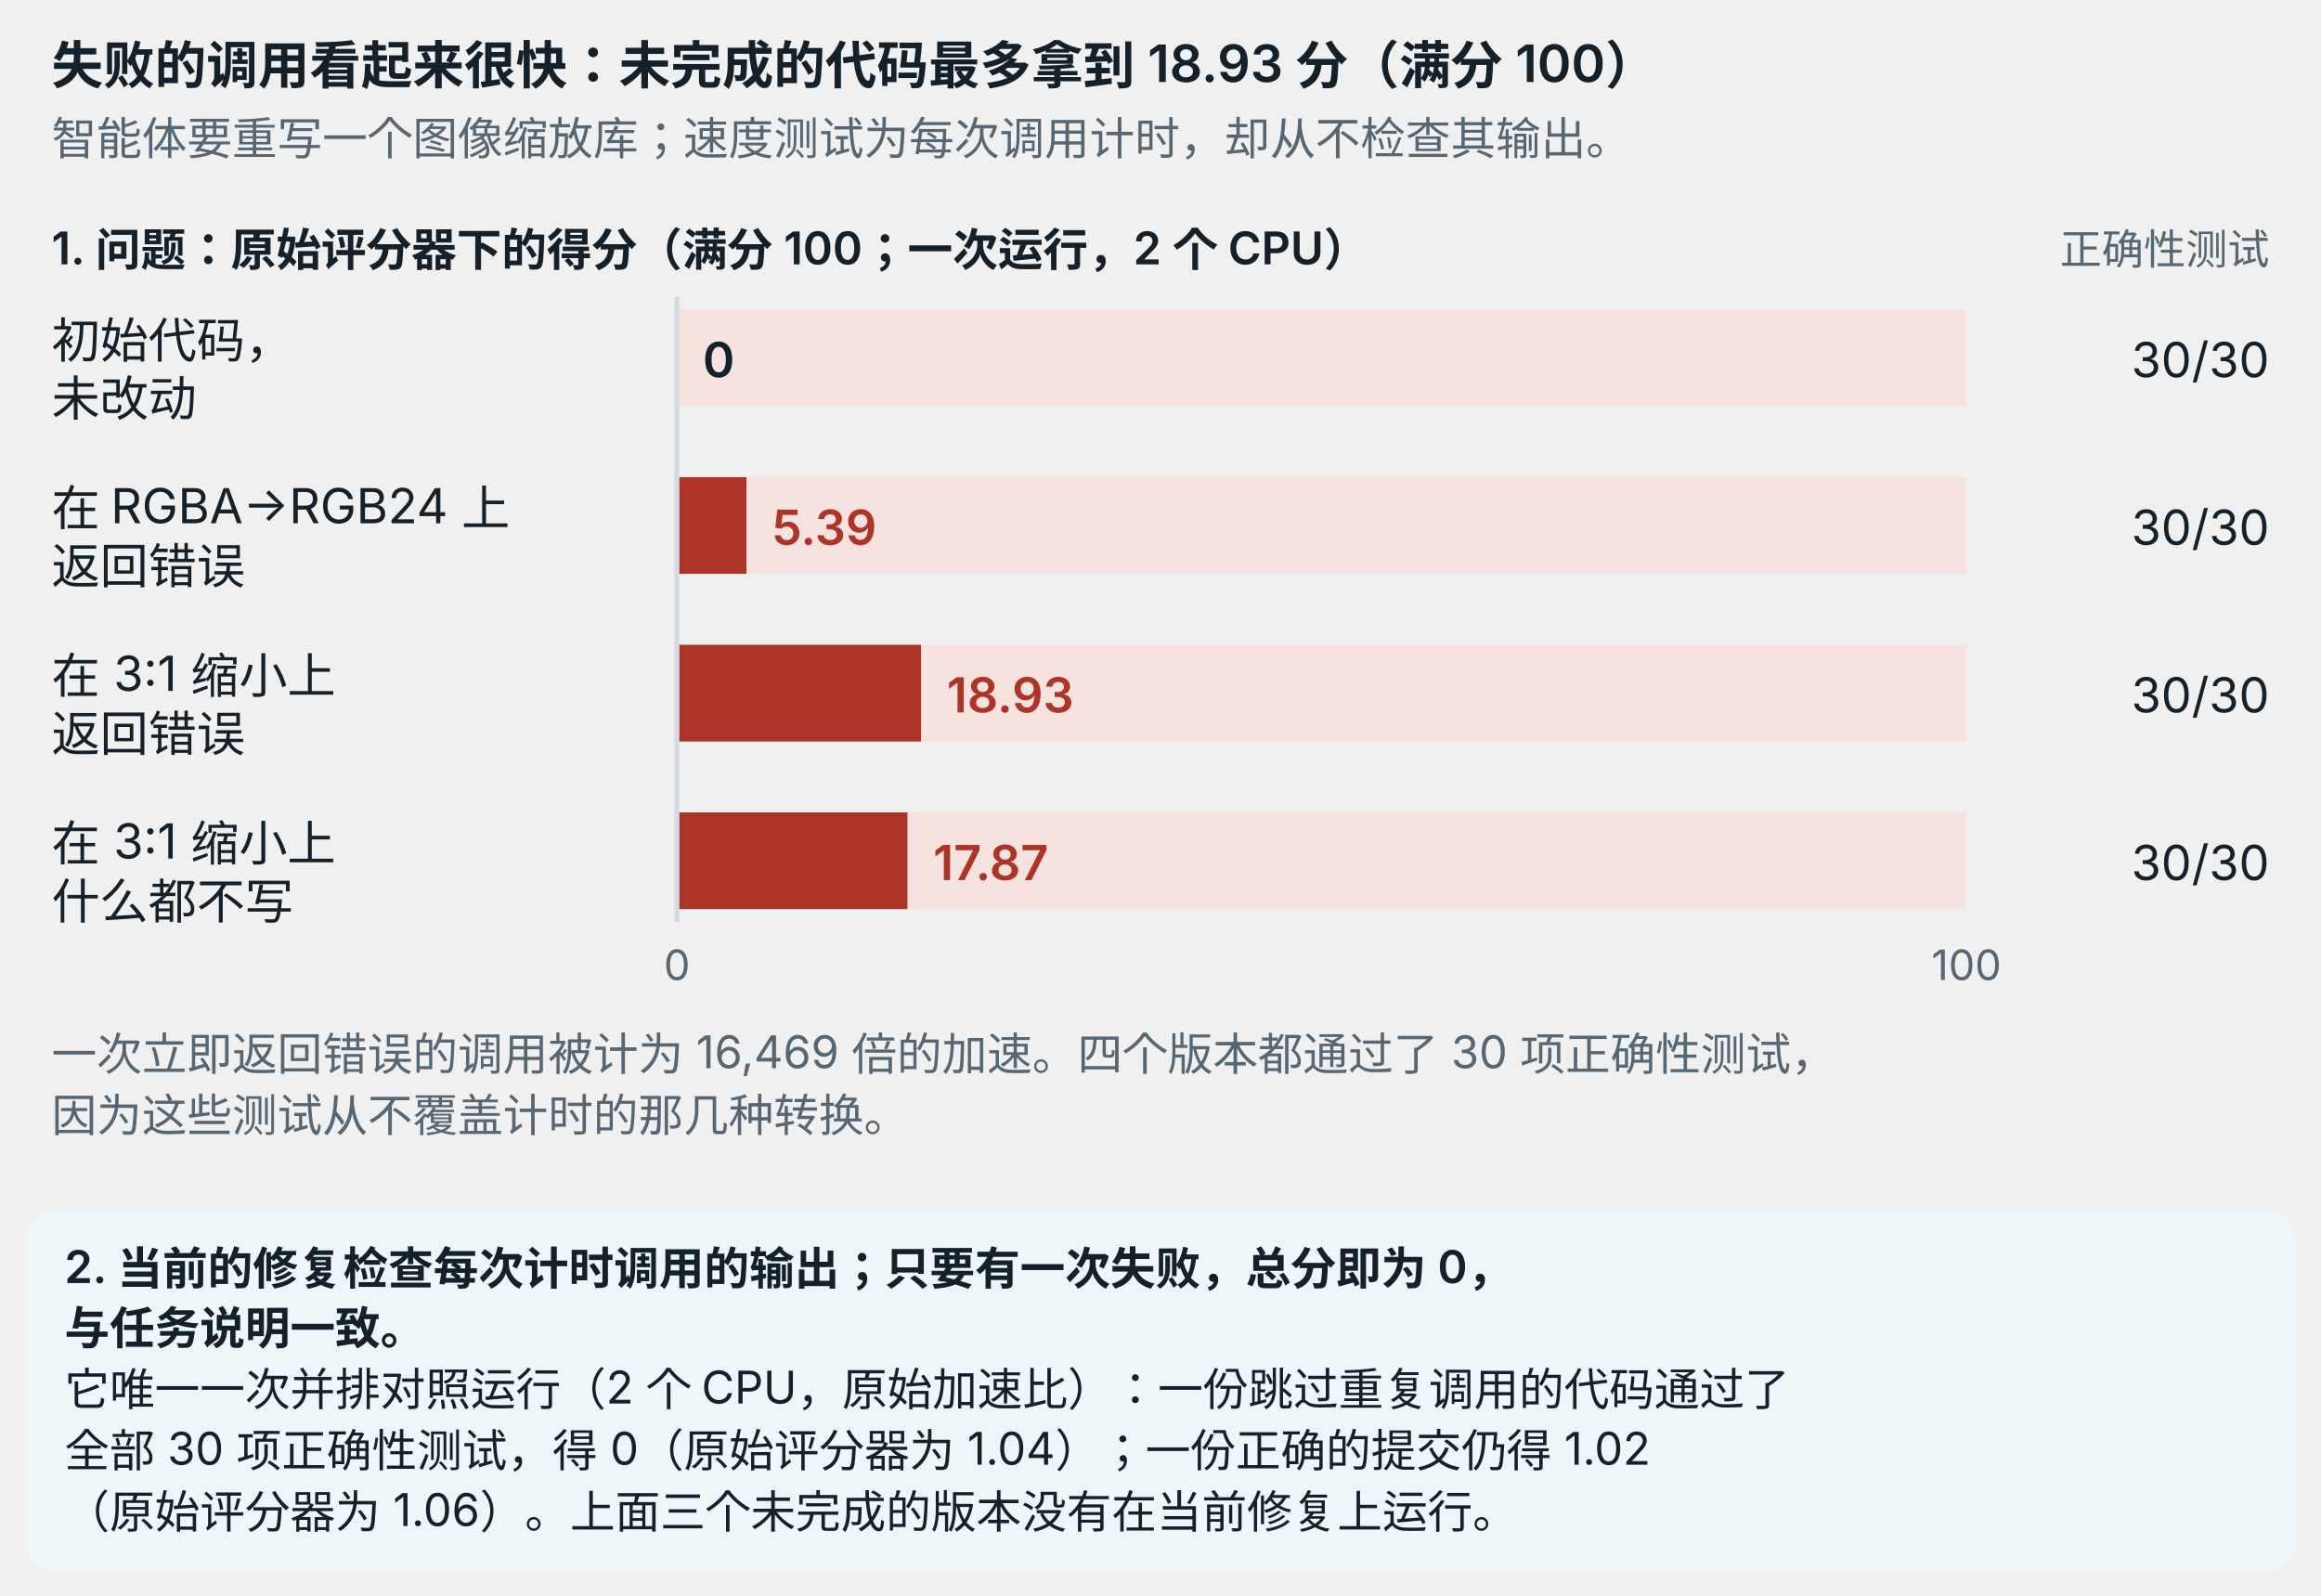
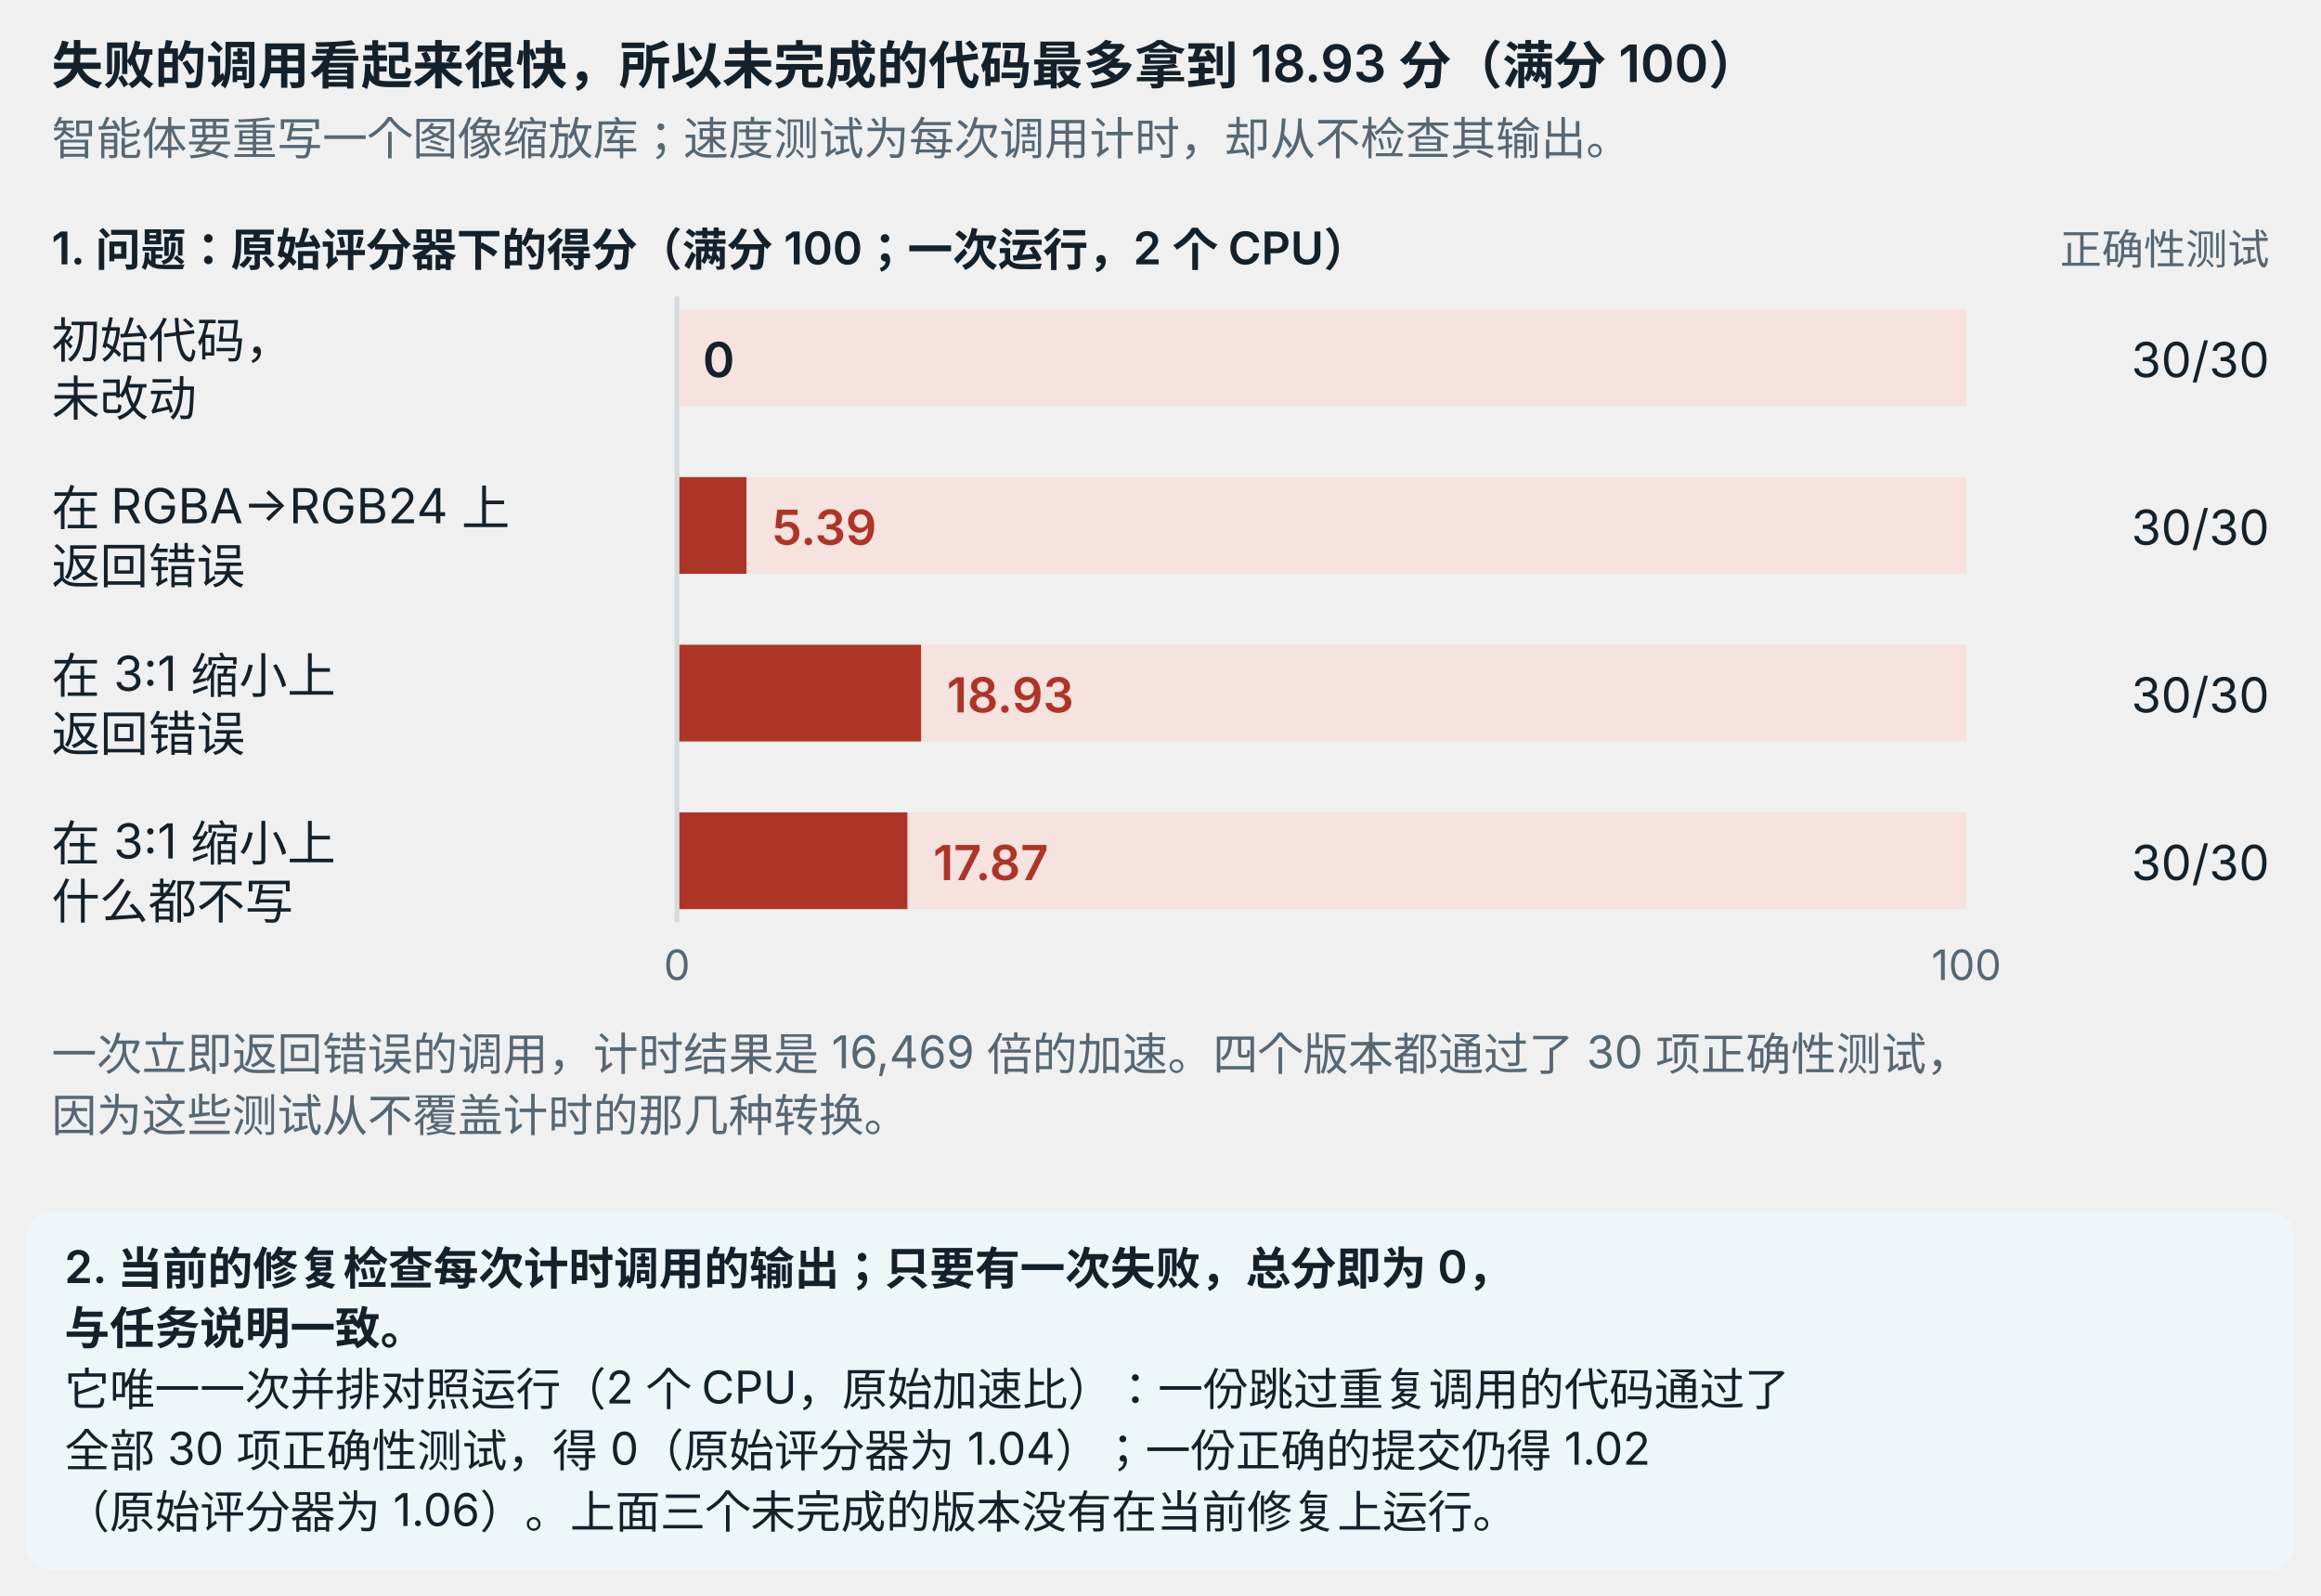
<svg xmlns="http://www.w3.org/2000/svg" viewBox="0 0 720 495" role="img">
  <style>
  .ink{fill:#14212b} .muted{fill:#566773} .rule{stroke:#d3dbe0} .bg{fill:#ffffff}
  .good{fill:#2c7a57} .bad{fill:#ad3528} .warn{fill:#9a6510} .acc{fill:#0f5c78} .onbar{fill:#ffffff}
  .goodS{stroke:#2c7a57} .badS{stroke:#ad3528} .accS{stroke:#0f5c78} .inkS{stroke:#14212b} .warnS{stroke:#9a6510} .ruleS{stroke:#d3dbe0}
  .goodBg{fill:#e4f2ea} .badBg{fill:#f6e2df} .warnBg{fill:#f6ecda} .accBg{fill:#e3eff4} .ruleF{fill:#eef2f4} .accBox{fill:#eef6f9}
  text{font-family:"IBM Plex Sans","Noto Sans SC","PingFang SC","Microsoft YaHei",system-ui,-apple-system,"Segoe UI",sans-serif}
  @media (prefers-color-scheme: dark){
    .ink{fill:#e2e9ed} .muted{fill:#95a6b1} .rule{stroke:#2a3843} .bg{fill:#152029}
    .good{fill:#6cc79a} .bad{fill:#f08a7c} .warn{fill:#e0a64a} .acc{fill:#6cb6d3} .onbar{fill:#10181f}
    .goodS{stroke:#6cc79a} .badS{stroke:#f08a7c} .accS{stroke:#6cb6d3} .inkS{stroke:#e2e9ed} .warnS{stroke:#e0a64a} .ruleS{stroke:#2a3843}
    .goodBg{fill:#15302a} .badBg{fill:#3a1f1c} .warnBg{fill:#352a16} .accBg{fill:#16303c} .ruleF{fill:#1d2a34} .accBox{fill:#14262f}
  }
</style>
-   <text x="16" y="26" class="ink" font-size="16" font-weight="600">失败的调用看起来很快：未完成的代码最多拿到 18.93 分（满分 100）</text>
+   <text x="16" y="26" class="ink" font-size="16" font-weight="600">失败的调用看起来很快，所以未完成的代码最多拿到 18.93 分（满分 100）</text>
  <text x="16" y="48" class="muted" font-size="14">智能体要重写一个图像缩放库；速度测试为每次调用计时，却从不检查其输出。</text>
  <text x="16" y="82" class="ink" font-size="14" font-weight="600">1. 问题：原始评分器下的得分（满分 100；一次运行，2 个 CPU）</text>
  <text x="704" y="82" class="muted" font-size="13" text-anchor="end">正确性测试</text>
  <text x="16" y="111" class="ink" font-size="15">初始代码，</text>
  <text x="16" y="129" class="ink" font-size="15">未改动</text>
  <rect class="badBg" x="210" y="96" width="400" height="30" />
  <text x="218.00" y="117" class="ink" font-size="15" font-weight="600">0</text>
  <text x="704" y="117" class="ink" font-size="15" text-anchor="end">30/30</text>
  <text x="16" y="163" class="ink" font-size="15">在 RGBA→RGB24 上</text>
  <text x="16" y="181" class="ink" font-size="15">返回错误</text>
  <rect class="badBg" x="210" y="148" width="400" height="30" />
  <rect class="bad" x="210" y="148" width="21.56" height="30" />
  <text x="239.56" y="169" class="bad" font-size="15" font-weight="600">5.39</text>
  <text x="704" y="169" class="ink" font-size="15" text-anchor="end">30/30</text>
  <text x="16" y="215" class="ink" font-size="15">在 3:1 缩小上</text>
  <text x="16" y="233" class="ink" font-size="15">返回错误</text>
  <rect class="badBg" x="210" y="200" width="400" height="30" />
  <rect class="bad" x="210" y="200" width="75.72" height="30" />
  <text x="293.72" y="221" class="bad" font-size="15" font-weight="600">18.93</text>
  <text x="704" y="221" class="ink" font-size="15" text-anchor="end">30/30</text>
  <text x="16" y="267" class="ink" font-size="15">在 3:1 缩小上</text>
  <text x="16" y="285" class="ink" font-size="15">什么都不写</text>
  <rect class="badBg" x="210" y="252" width="400" height="30" />
  <rect class="bad" x="210" y="252" width="71.48" height="30" />
  <text x="289.48" y="273" class="bad" font-size="15" font-weight="600">17.87</text>
  <text x="704" y="273" class="ink" font-size="15" text-anchor="end">30/30</text>
  <line class="rule" x1="210" y1="92" x2="210" y2="286" stroke-width="1.5" />
  <text x="210" y="304" class="muted" font-size="13" text-anchor="middle">0</text>
  <text x="610" y="304" class="muted" font-size="13" text-anchor="middle">100</text>
-   <text x="16" y="332" class="muted" font-size="14">一次立即返回错误的调用被计为 16,469 倍的加速。四个版本都通过了 30 项正确性测试，</text>
+   <text x="16" y="332" class="muted" font-size="14">一次立即返回错误的调用，计时结果是 16,469 倍的加速。四个版本都通过了 30 项正确性测试，</text>
  <text x="16" y="351" class="muted" font-size="14">因为这些测试从不覆盖计时的那几种转换。</text>
  <rect x="8" y="376" width="704" height="111" rx="8" class="accBox" />
  <text x="20" y="398" class="ink" font-size="14" font-weight="600">2. 当前的修复检查每次计时调用的输出；只要有一次失败，总分即为 0，</text>
  <text x="20" y="417" class="ink" font-size="14" font-weight="600">与任务说明一致。</text>
  <text x="20" y="436" class="ink" font-size="14" font-weight="400">它唯一一次并排对照运行（2 个 CPU，原始加速比）：一份跳过重复调用的代码通过了</text>
  <text x="20" y="455" class="ink" font-size="14" font-weight="400">全部 30 项正确性测试，得 0（原始评分器为 1.04）；一份正确的提交仍得 1.02</text>
  <text x="20" y="474" class="ink" font-size="14" font-weight="400">（原始评分器为 1.06）。上面三个未完成的版本没有在当前修复上运行。</text>
</svg>
